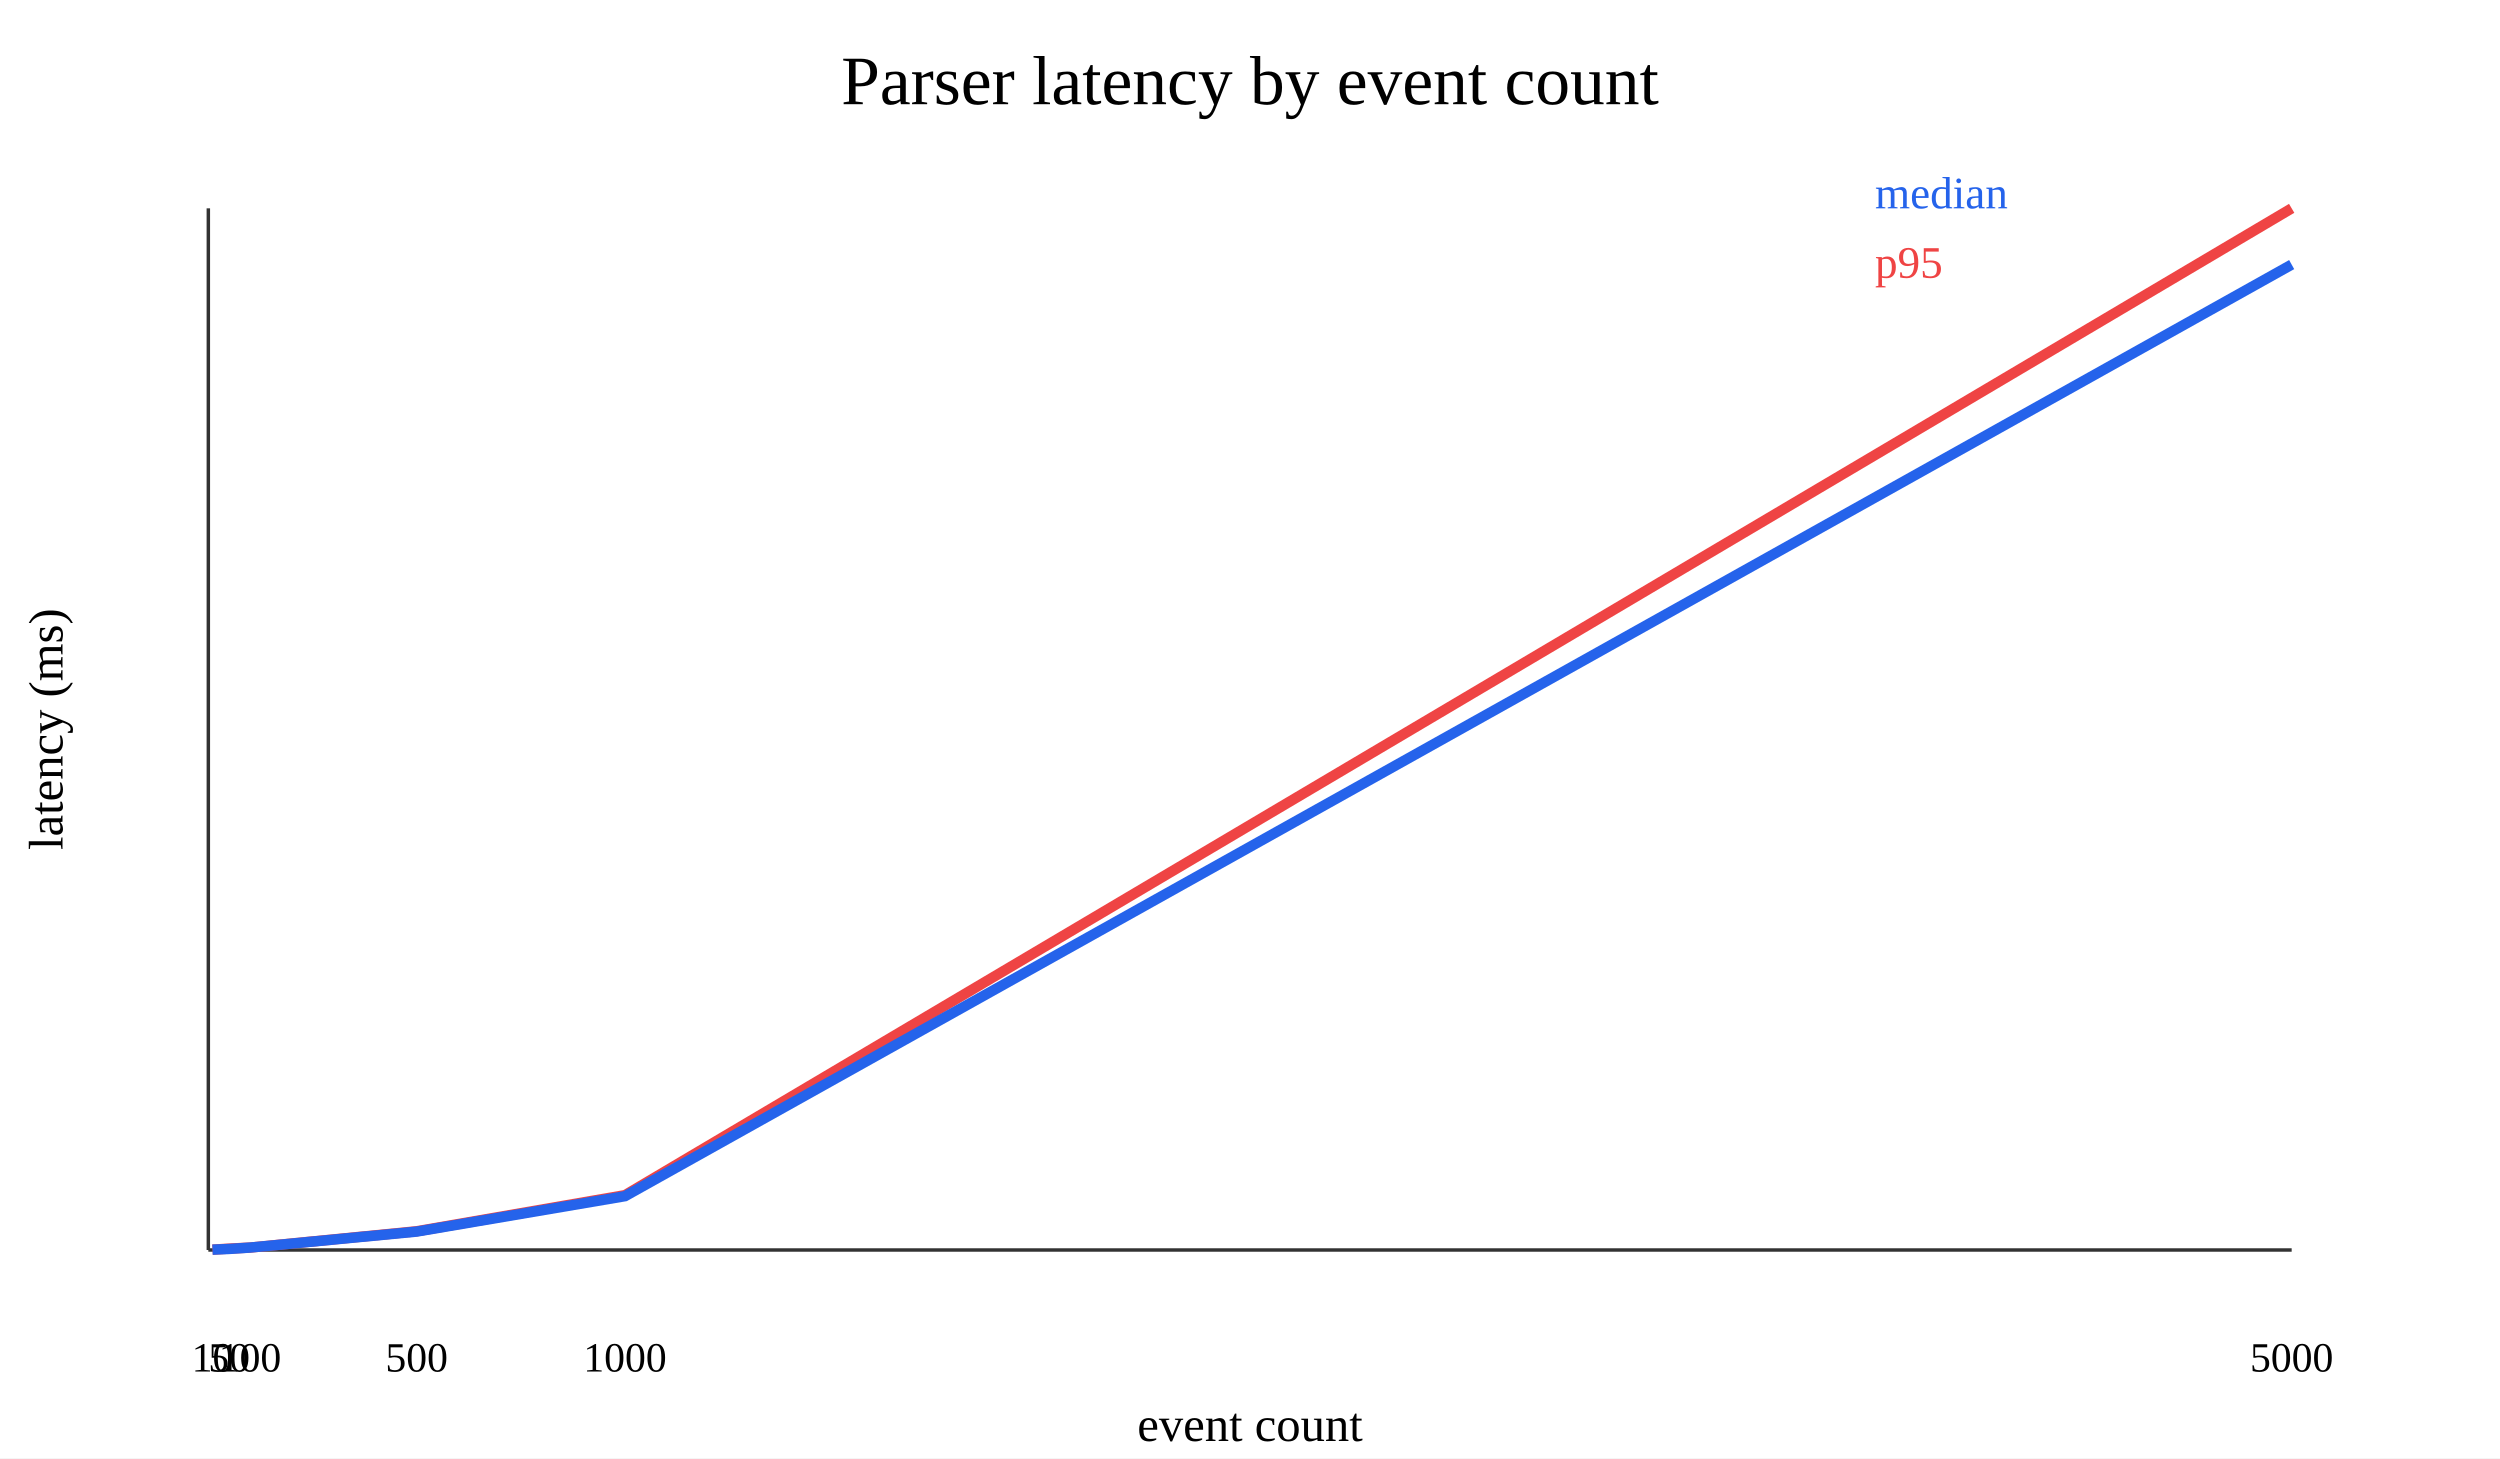
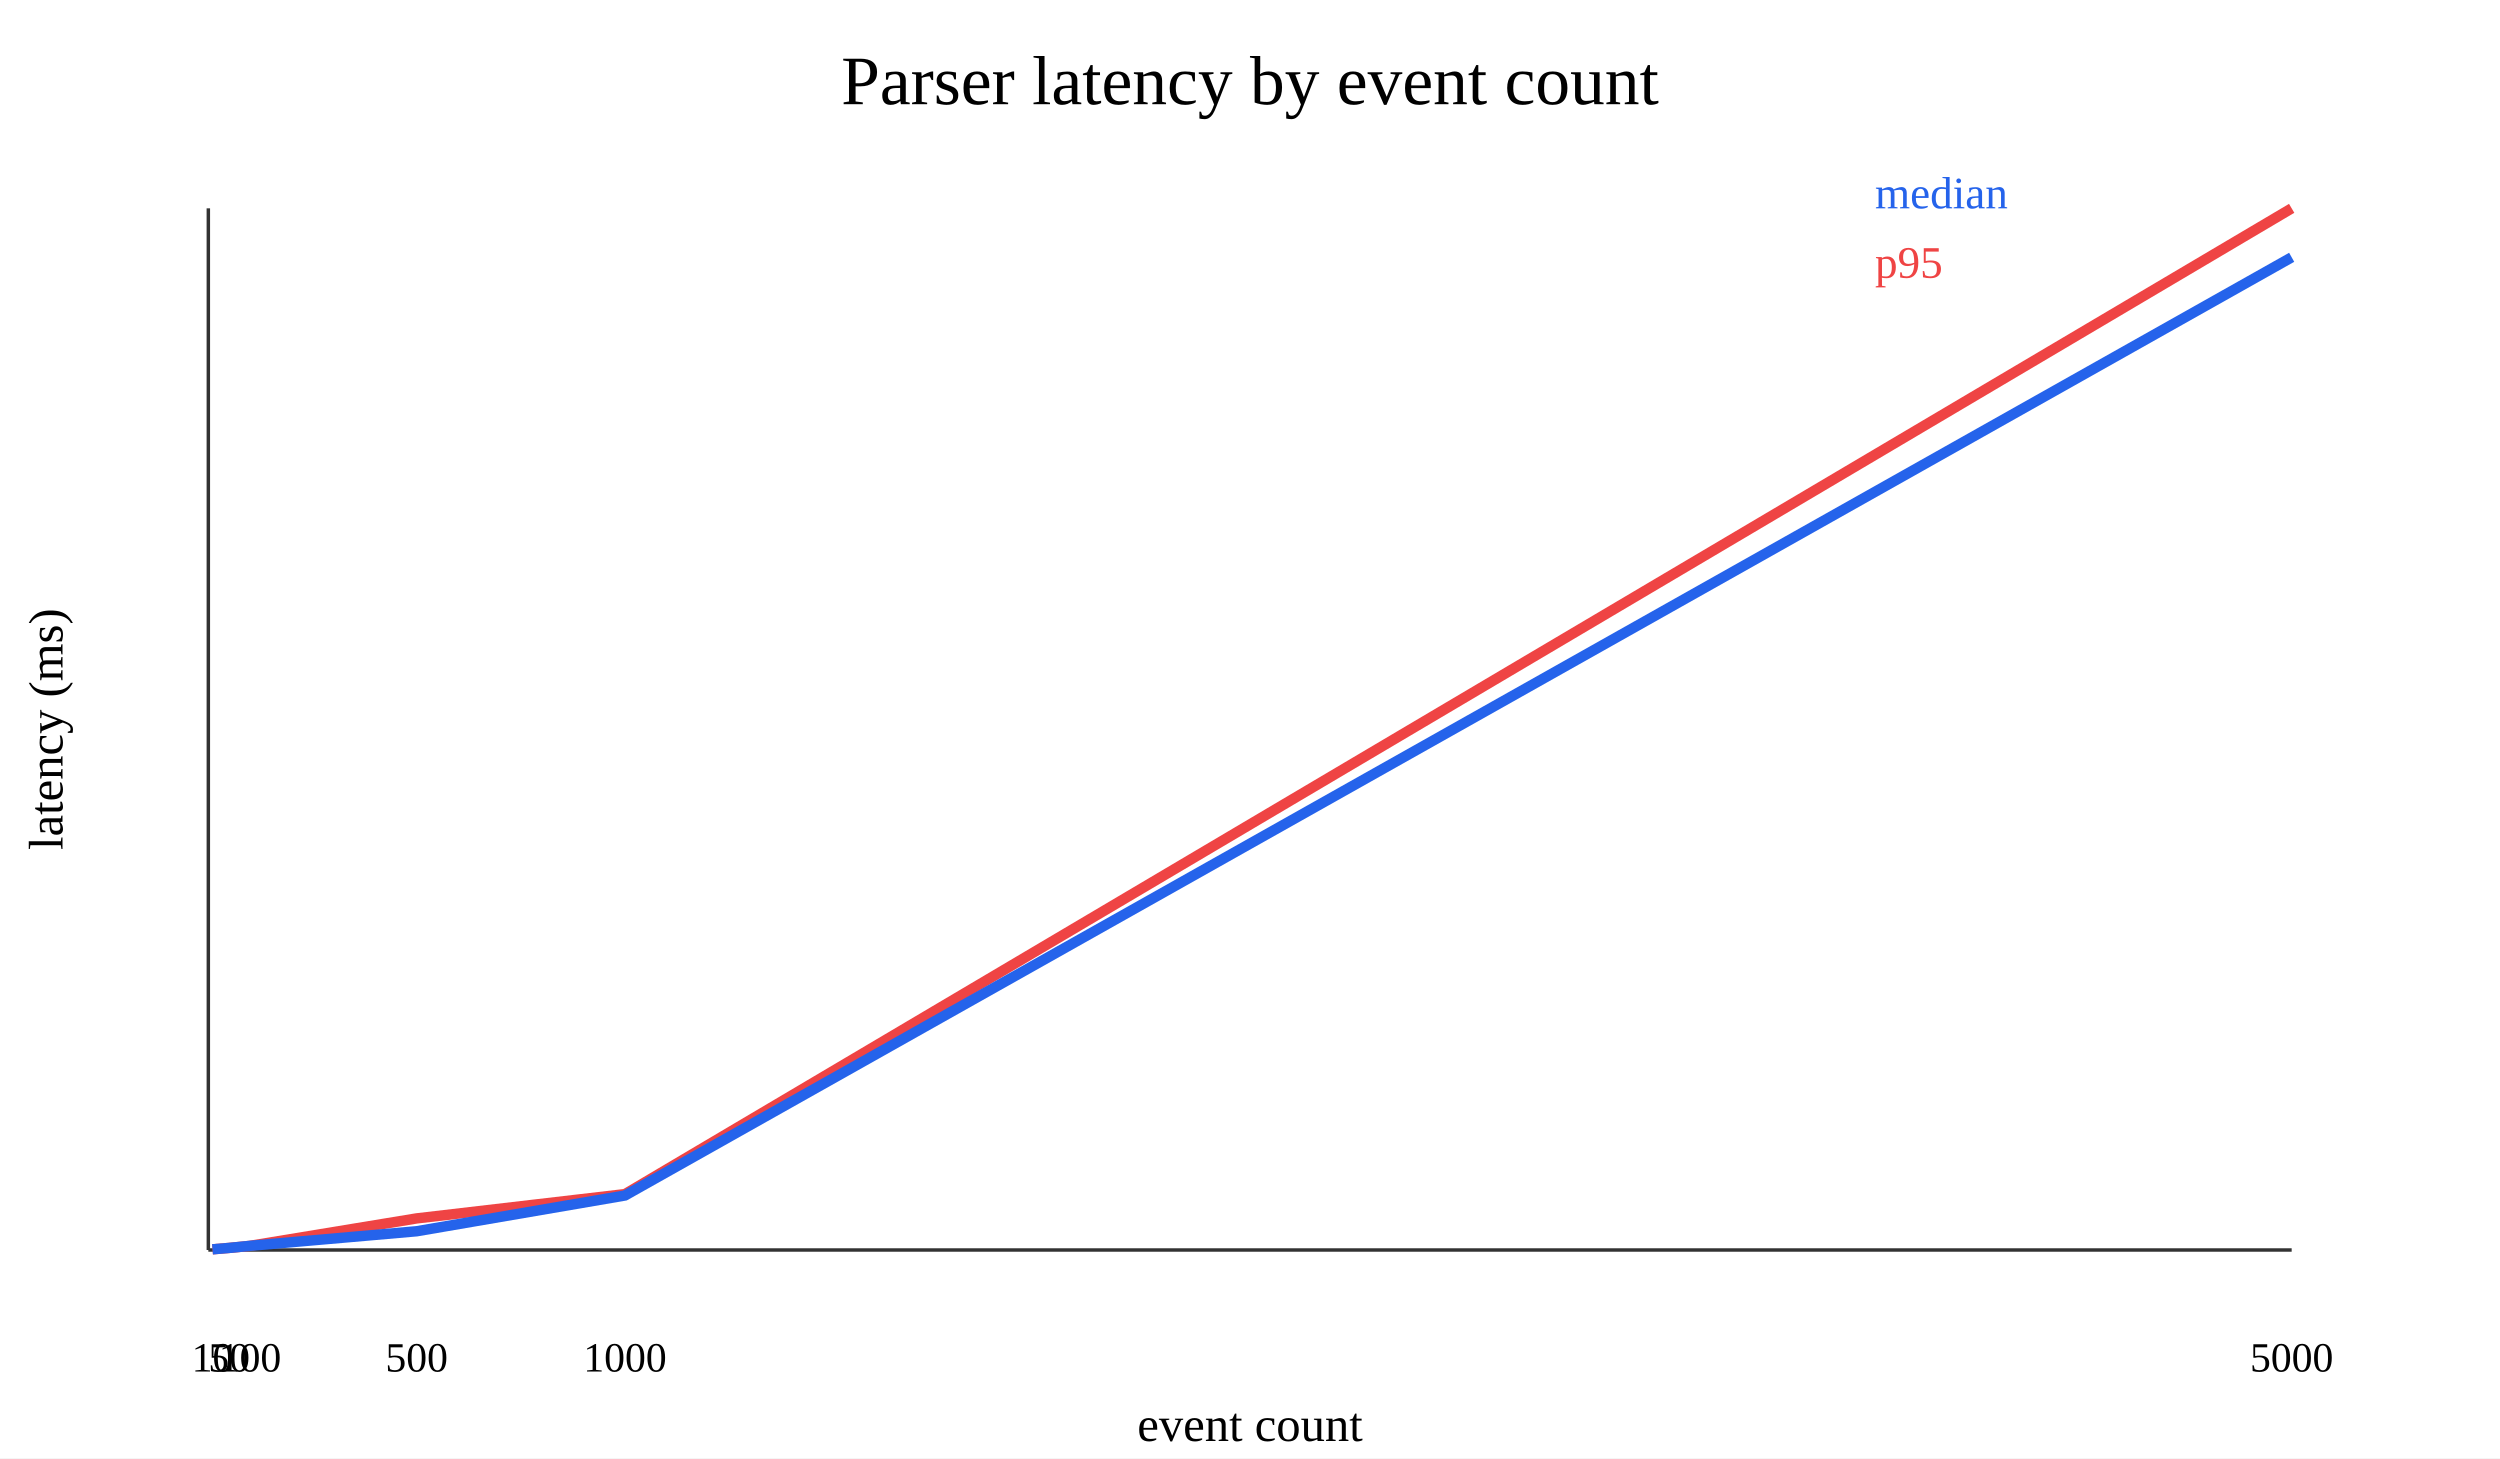
<svg xmlns="http://www.w3.org/2000/svg" width="720" height="420" viewBox="0 0 720 420">
  <rect width="100%" height="100%" fill="#ffffff" />
  <text x="360.0" y="30" font-size="20" text-anchor="middle">Parser latency by event count</text>
  <line x1="60" y1="360" x2="660" y2="360" stroke="#333" />
  <line x1="60" y1="60" x2="60" y2="360" stroke="#333" />
  <text x="360.0" y="415" font-size="14" text-anchor="middle">event count</text>
  <text x="18" y="210.0" font-size="14" transform="rotate(-90 18,210.0)" text-anchor="middle">latency (ms)</text>
-   <polyline points="61.2,359.9 66.0,359.6 72.0,359.3 120.0,354.6 180.0,344.2 660.0,60.0" fill="none" stroke="#ef4444" stroke-width="3" />
-   <polyline points="61.2,359.9 66.0,359.7 72.0,359.3 120.0,354.7 180.0,344.5 660.0,76.2" fill="none" stroke="#2563eb" stroke-width="3" />
+   <polyline points="61.2,359.8 66.0,359.4 72.0,358.8 120.0,350.9 180.0,343.9 660.0,60.0" fill="none" stroke="#ef4444" stroke-width="3" />
+   <polyline points="61.2,359.8 66.0,359.4 72.0,358.8 120.0,354.6 180.0,344.3 660.0,74.1" fill="none" stroke="#2563eb" stroke-width="3" />
  <text x="61.2" y="395" font-size="12" text-anchor="middle">10</text>
  <text x="66.0" y="395" font-size="12" text-anchor="middle">50</text>
  <text x="72.0" y="395" font-size="12" text-anchor="middle">100</text>
  <text x="120.0" y="395" font-size="12" text-anchor="middle">500</text>
  <text x="180.0" y="395" font-size="12" text-anchor="middle">1000</text>
  <text x="660.0" y="395" font-size="12" text-anchor="middle">5000</text>
  <text x="540" y="60" font-size="13" fill="#2563eb">median</text>
  <text x="540" y="80" font-size="13" fill="#ef4444">p95</text>
</svg>
